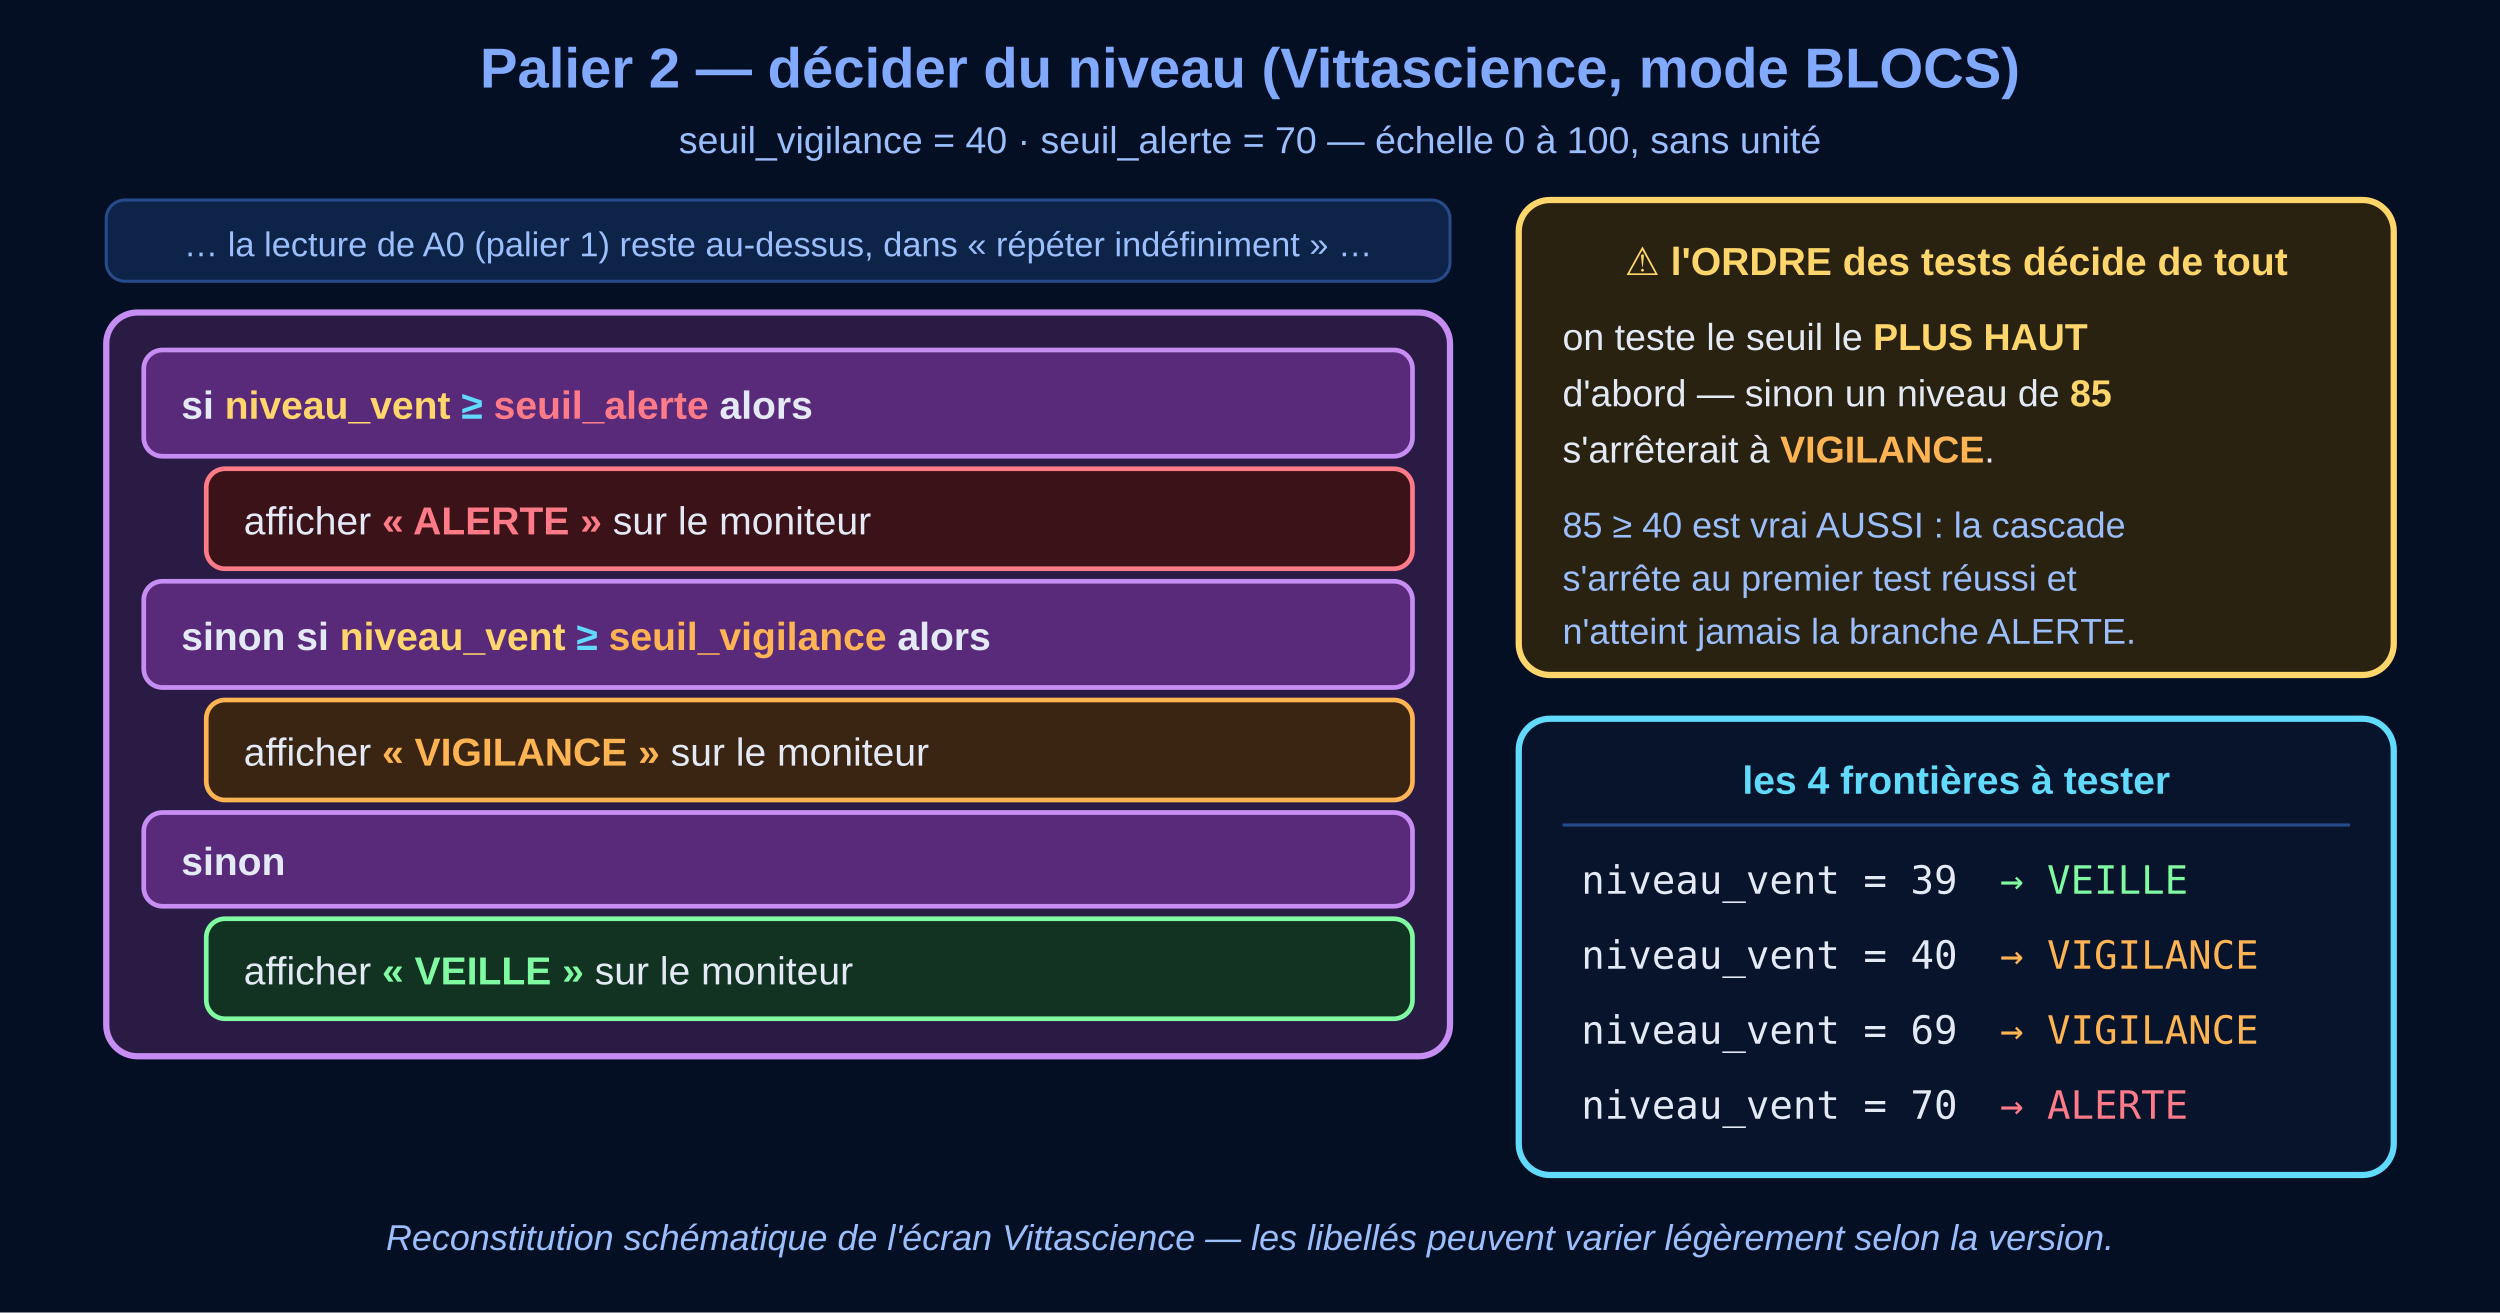
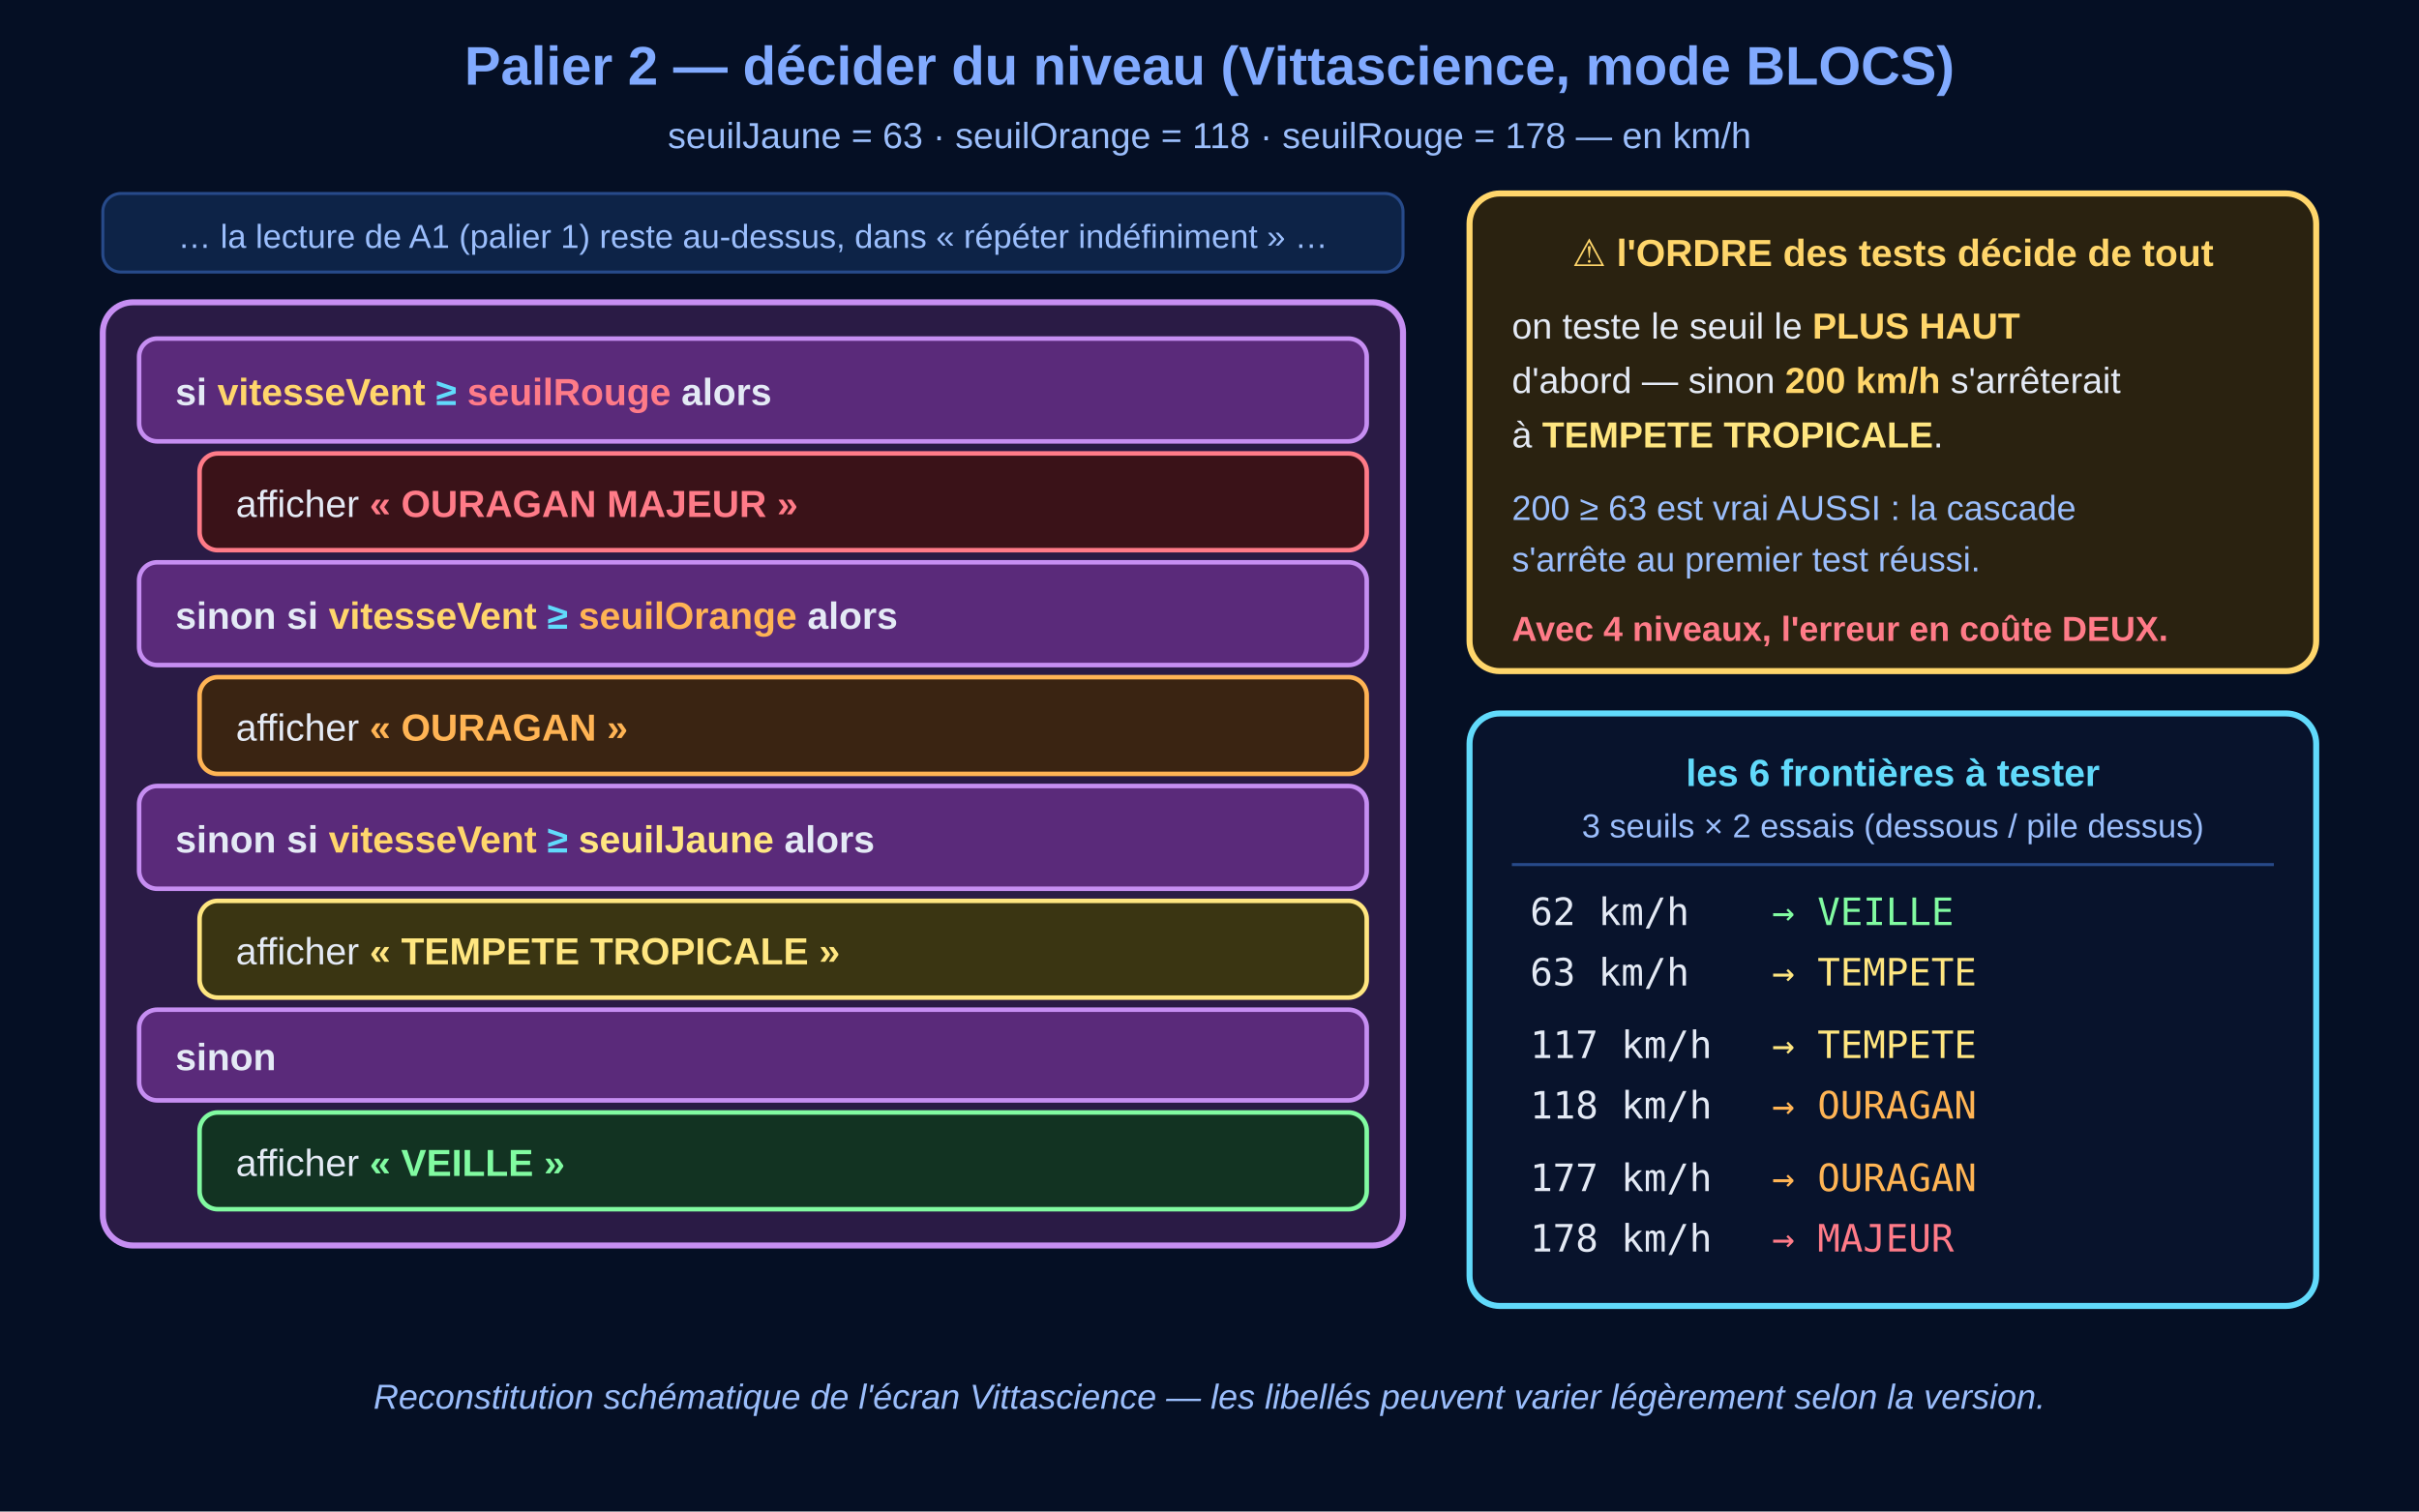
- <svg xmlns="http://www.w3.org/2000/svg" viewBox="0 0 800 420" font-family="system-ui, 'Segoe UI', Arial, sans-serif" role="img" aria-labelledby="t-p2 d-p2">
-   <rect width="800" height="420" fill="#050f24" />
+ <svg xmlns="http://www.w3.org/2000/svg" viewBox="0 0 800 500" font-family="system-ui, 'Segoe UI', Arial, sans-serif" role="img" aria-labelledby="t-p2 d-p2">
+   <rect width="800" height="500" fill="#050f24" />
  <text x="400" y="28" text-anchor="middle" fill="#81aaff" font-size="18" font-weight="700">Palier 2 — décider du niveau (Vittascience, mode BLOCS)</text>
-   <text x="400" y="49" text-anchor="middle" fill="#9bbefc" font-size="12">seuil_vigilance = 40 · seuil_alerte = 70 — échelle 0 à 100, sans unité</text>
+   <text x="400" y="49" text-anchor="middle" fill="#9bbefc" font-size="12">seuilJaune = 63 · seuilOrange = 118 · seuilRouge = 178 — en km/h</text>
  <rect x="34" y="64" width="430" height="26" rx="6" fill="#0d2347" stroke="#274a8a" />
-   <text x="249" y="82" text-anchor="middle" fill="#9bbefc" font-size="11">… la lecture de A0 (palier 1) reste au-dessus, dans « répéter indéfiniment » …</text>
-   <rect x="34" y="100" width="430" height="238" rx="10" fill="#2a1b45" stroke="#c68ef2" stroke-width="2" />
+   <text x="249" y="82" text-anchor="middle" fill="#9bbefc" font-size="11">… la lecture de A1 (palier 1) reste au-dessus, dans « répéter indéfiniment » …</text>
+   <rect x="34" y="100" width="430" height="312" rx="10" fill="#2a1b45" stroke="#c68ef2" stroke-width="2" />
  <rect x="46" y="112" width="406" height="34" rx="6" fill="#5a2a7a" stroke="#c68ef2" stroke-width="1.5" />
-   <text x="58" y="134" font-size="12.5" fill="#e4eaf5" font-weight="700">si <tspan fill="#ffd66b">niveau_vent</tspan>
+   <text x="58" y="134" font-size="12.5" fill="#e4eaf5" font-weight="700">si <tspan fill="#ffd66b">vitesseVent</tspan>
    <tspan fill="#61dafb">≥</tspan>
-     <tspan fill="#ff7b88">seuil_alerte</tspan>  alors</text>
+     <tspan fill="#ff7b88">seuilRouge</tspan>  alors</text>
  <rect x="66" y="150" width="386" height="32" rx="6" fill="#3a1218" stroke="#ff7b88" stroke-width="1.5" />
-   <text x="78" y="171" font-size="12.5" fill="#e4eaf5">afficher <tspan fill="#ff7b88" font-weight="700">« ALERTE »</tspan> sur le moniteur</text>
+   <text x="78" y="171" font-size="12.5" fill="#e4eaf5">afficher <tspan fill="#ff7b88" font-weight="700">« OURAGAN MAJEUR »</tspan>
+   </text>
  <rect x="46" y="186" width="406" height="34" rx="6" fill="#5a2a7a" stroke="#c68ef2" stroke-width="1.5" />
-   <text x="58" y="208" font-size="12.5" fill="#e4eaf5" font-weight="700">sinon si <tspan fill="#ffd66b">niveau_vent</tspan>
+   <text x="58" y="208" font-size="12.5" fill="#e4eaf5" font-weight="700">sinon si <tspan fill="#ffd66b">vitesseVent</tspan>
    <tspan fill="#61dafb">≥</tspan>
-     <tspan fill="#ffb454">seuil_vigilance</tspan>  alors</text>
+     <tspan fill="#ffb454">seuilOrange</tspan>  alors</text>
  <rect x="66" y="224" width="386" height="32" rx="6" fill="#3a2412" stroke="#ffb454" stroke-width="1.5" />
-   <text x="78" y="245" font-size="12.5" fill="#e4eaf5">afficher <tspan fill="#ffb454" font-weight="700">« VIGILANCE »</tspan> sur le moniteur</text>
-   <rect x="46" y="260" width="406" height="30" rx="6" fill="#5a2a7a" stroke="#c68ef2" stroke-width="1.5" />
-   <text x="58" y="280" font-size="12.5" fill="#e4eaf5" font-weight="700">sinon</text>
-   <rect x="66" y="294" width="386" height="32" rx="6" fill="#123322" stroke="#81fba1" stroke-width="1.5" />
-   <text x="78" y="315" font-size="12.5" fill="#e4eaf5">afficher <tspan fill="#81fba1" font-weight="700">« VEILLE »</tspan> sur le moniteur</text>
-   <rect x="486" y="64" width="280" height="152" rx="10" fill="#2a2210" stroke="#ffd66b" stroke-width="2" />
+   <text x="78" y="245" font-size="12.5" fill="#e4eaf5">afficher <tspan fill="#ffb454" font-weight="700">« OURAGAN »</tspan>
+   </text>
+   <rect x="46" y="260" width="406" height="34" rx="6" fill="#5a2a7a" stroke="#c68ef2" stroke-width="1.5" />
+   <text x="58" y="282" font-size="12.5" fill="#e4eaf5" font-weight="700">sinon si <tspan fill="#ffd66b">vitesseVent</tspan>
+     <tspan fill="#61dafb">≥</tspan>
+     <tspan fill="#ffe680">seuilJaune</tspan>  alors</text>
+   <rect x="66" y="298" width="386" height="32" rx="6" fill="#3a3512" stroke="#ffe680" stroke-width="1.5" />
+   <text x="78" y="319" font-size="12.5" fill="#e4eaf5">afficher <tspan fill="#ffe680" font-weight="700">« TEMPETE TROPICALE »</tspan>
+   </text>
+   <rect x="46" y="334" width="406" height="30" rx="6" fill="#5a2a7a" stroke="#c68ef2" stroke-width="1.5" />
+   <text x="58" y="354" font-size="12.5" fill="#e4eaf5" font-weight="700">sinon</text>
+   <rect x="66" y="368" width="386" height="32" rx="6" fill="#123322" stroke="#81fba1" stroke-width="1.5" />
+   <text x="78" y="389" font-size="12.5" fill="#e4eaf5">afficher <tspan fill="#81fba1" font-weight="700">« VEILLE »</tspan>
+   </text>
+   <rect x="486" y="64" width="280" height="158" rx="10" fill="#2a2210" stroke="#ffd66b" stroke-width="2" />
  <text x="626" y="88" text-anchor="middle" fill="#ffd66b" font-size="12.5" font-weight="700">⚠ l'ORDRE des tests décide de tout</text>
  <text x="500" y="112" fill="#e4eaf5" font-size="12">on teste le seuil le <tspan font-weight="700" fill="#ffd66b">PLUS HAUT</tspan>
  </text>
-   <text x="500" y="130" fill="#e4eaf5" font-size="12">d'abord — sinon un niveau de <tspan font-weight="700" fill="#ffd66b">85</tspan>
-   </text>
-   <text x="500" y="148" fill="#e4eaf5" font-size="12">s'arrêterait à <tspan font-weight="700" fill="#ffb454">VIGILANCE</tspan>.</text>
-   <text x="500" y="172" fill="#9bbefc" font-size="11.5">85 ≥ 40 est vrai AUSSI : la cascade</text>
-   <text x="500" y="189" fill="#9bbefc" font-size="11.5">s'arrête au premier test réussi et</text>
-   <text x="500" y="206" fill="#9bbefc" font-size="11.5">n'atteint jamais la branche ALERTE.</text>
-   <rect x="486" y="230" width="280" height="146" rx="10" fill="#08132c" stroke="#61dafb" stroke-width="2" />
-   <text x="626" y="254" text-anchor="middle" fill="#61dafb" font-size="12.5" font-weight="700">les 4 frontières à tester</text>
-   <line x1="500" y1="264" x2="752" y2="264" stroke="#274a8a" />
+   <text x="500" y="130" fill="#e4eaf5" font-size="12">d'abord — sinon <tspan font-weight="700" fill="#ffd66b">200 km/h</tspan> s'arrêterait</text>
+   <text x="500" y="148" fill="#e4eaf5" font-size="12">à <tspan font-weight="700" fill="#ffe680">TEMPETE TROPICALE</tspan>.</text>
+   <text x="500" y="172" fill="#9bbefc" font-size="11.5">200 ≥ 63 est vrai AUSSI : la cascade</text>
+   <text x="500" y="189" fill="#9bbefc" font-size="11.5">s'arrête au premier test réussi.</text>
+   <text x="500" y="212" fill="#ff7b88" font-size="11.5" font-weight="700">Avec 4 niveaux, l'erreur en coûte DEUX.</text>
+   <rect x="486" y="236" width="280" height="196" rx="10" fill="#08132c" stroke="#61dafb" stroke-width="2" />
+   <text x="626" y="260" text-anchor="middle" fill="#61dafb" font-size="12.5" font-weight="700">les 6 frontières à tester</text>
+   <text x="626" y="277" text-anchor="middle" fill="#9bbefc" font-size="11">3 seuils × 2 essais (dessous / pile dessus)</text>
+   <line x1="500" y1="286" x2="752" y2="286" stroke="#274a8a" />
  <g font-family="monospace" font-size="12.5">
-     <text x="506" y="286" fill="#e4eaf5">niveau_vent = 39</text>
-     <text x="640" y="286" fill="#81fba1">→ VEILLE</text>
-     <text x="506" y="310" fill="#e4eaf5">niveau_vent = 40</text>
-     <text x="640" y="310" fill="#ffb454">→ VIGILANCE</text>
-     <text x="506" y="334" fill="#e4eaf5">niveau_vent = 69</text>
-     <text x="640" y="334" fill="#ffb454">→ VIGILANCE</text>
-     <text x="506" y="358" fill="#e4eaf5">niveau_vent = 70</text>
-     <text x="640" y="358" fill="#ff7b88">→ ALERTE</text>
+     <text x="506" y="306" fill="#e4eaf5">62 km/h</text>
+     <text x="586" y="306" fill="#81fba1">→ VEILLE</text>
+     <text x="506" y="326" fill="#e4eaf5">63 km/h</text>
+     <text x="586" y="326" fill="#ffe680">→ TEMPETE</text>
+     <text x="506" y="350" fill="#e4eaf5">117 km/h</text>
+     <text x="586" y="350" fill="#ffe680">→ TEMPETE</text>
+     <text x="506" y="370" fill="#e4eaf5">118 km/h</text>
+     <text x="586" y="370" fill="#ffb454">→ OURAGAN</text>
+     <text x="506" y="394" fill="#e4eaf5">177 km/h</text>
+     <text x="586" y="394" fill="#ffb454">→ OURAGAN</text>
+     <text x="506" y="414" fill="#e4eaf5">178 km/h</text>
+     <text x="586" y="414" fill="#ff7b88">→ MAJEUR</text>
  </g>
-   <text x="400" y="400" text-anchor="middle" fill="#9bbefc" font-size="11.5" font-style="italic">Reconstitution schématique de l'écran Vittascience — les libellés peuvent varier légèrement selon la version.</text>
+   <text x="400" y="466" text-anchor="middle" fill="#9bbefc" font-size="11.5" font-style="italic">Reconstitution schématique de l'écran Vittascience — les libellés peuvent varier légèrement selon la version.</text>
</svg>
